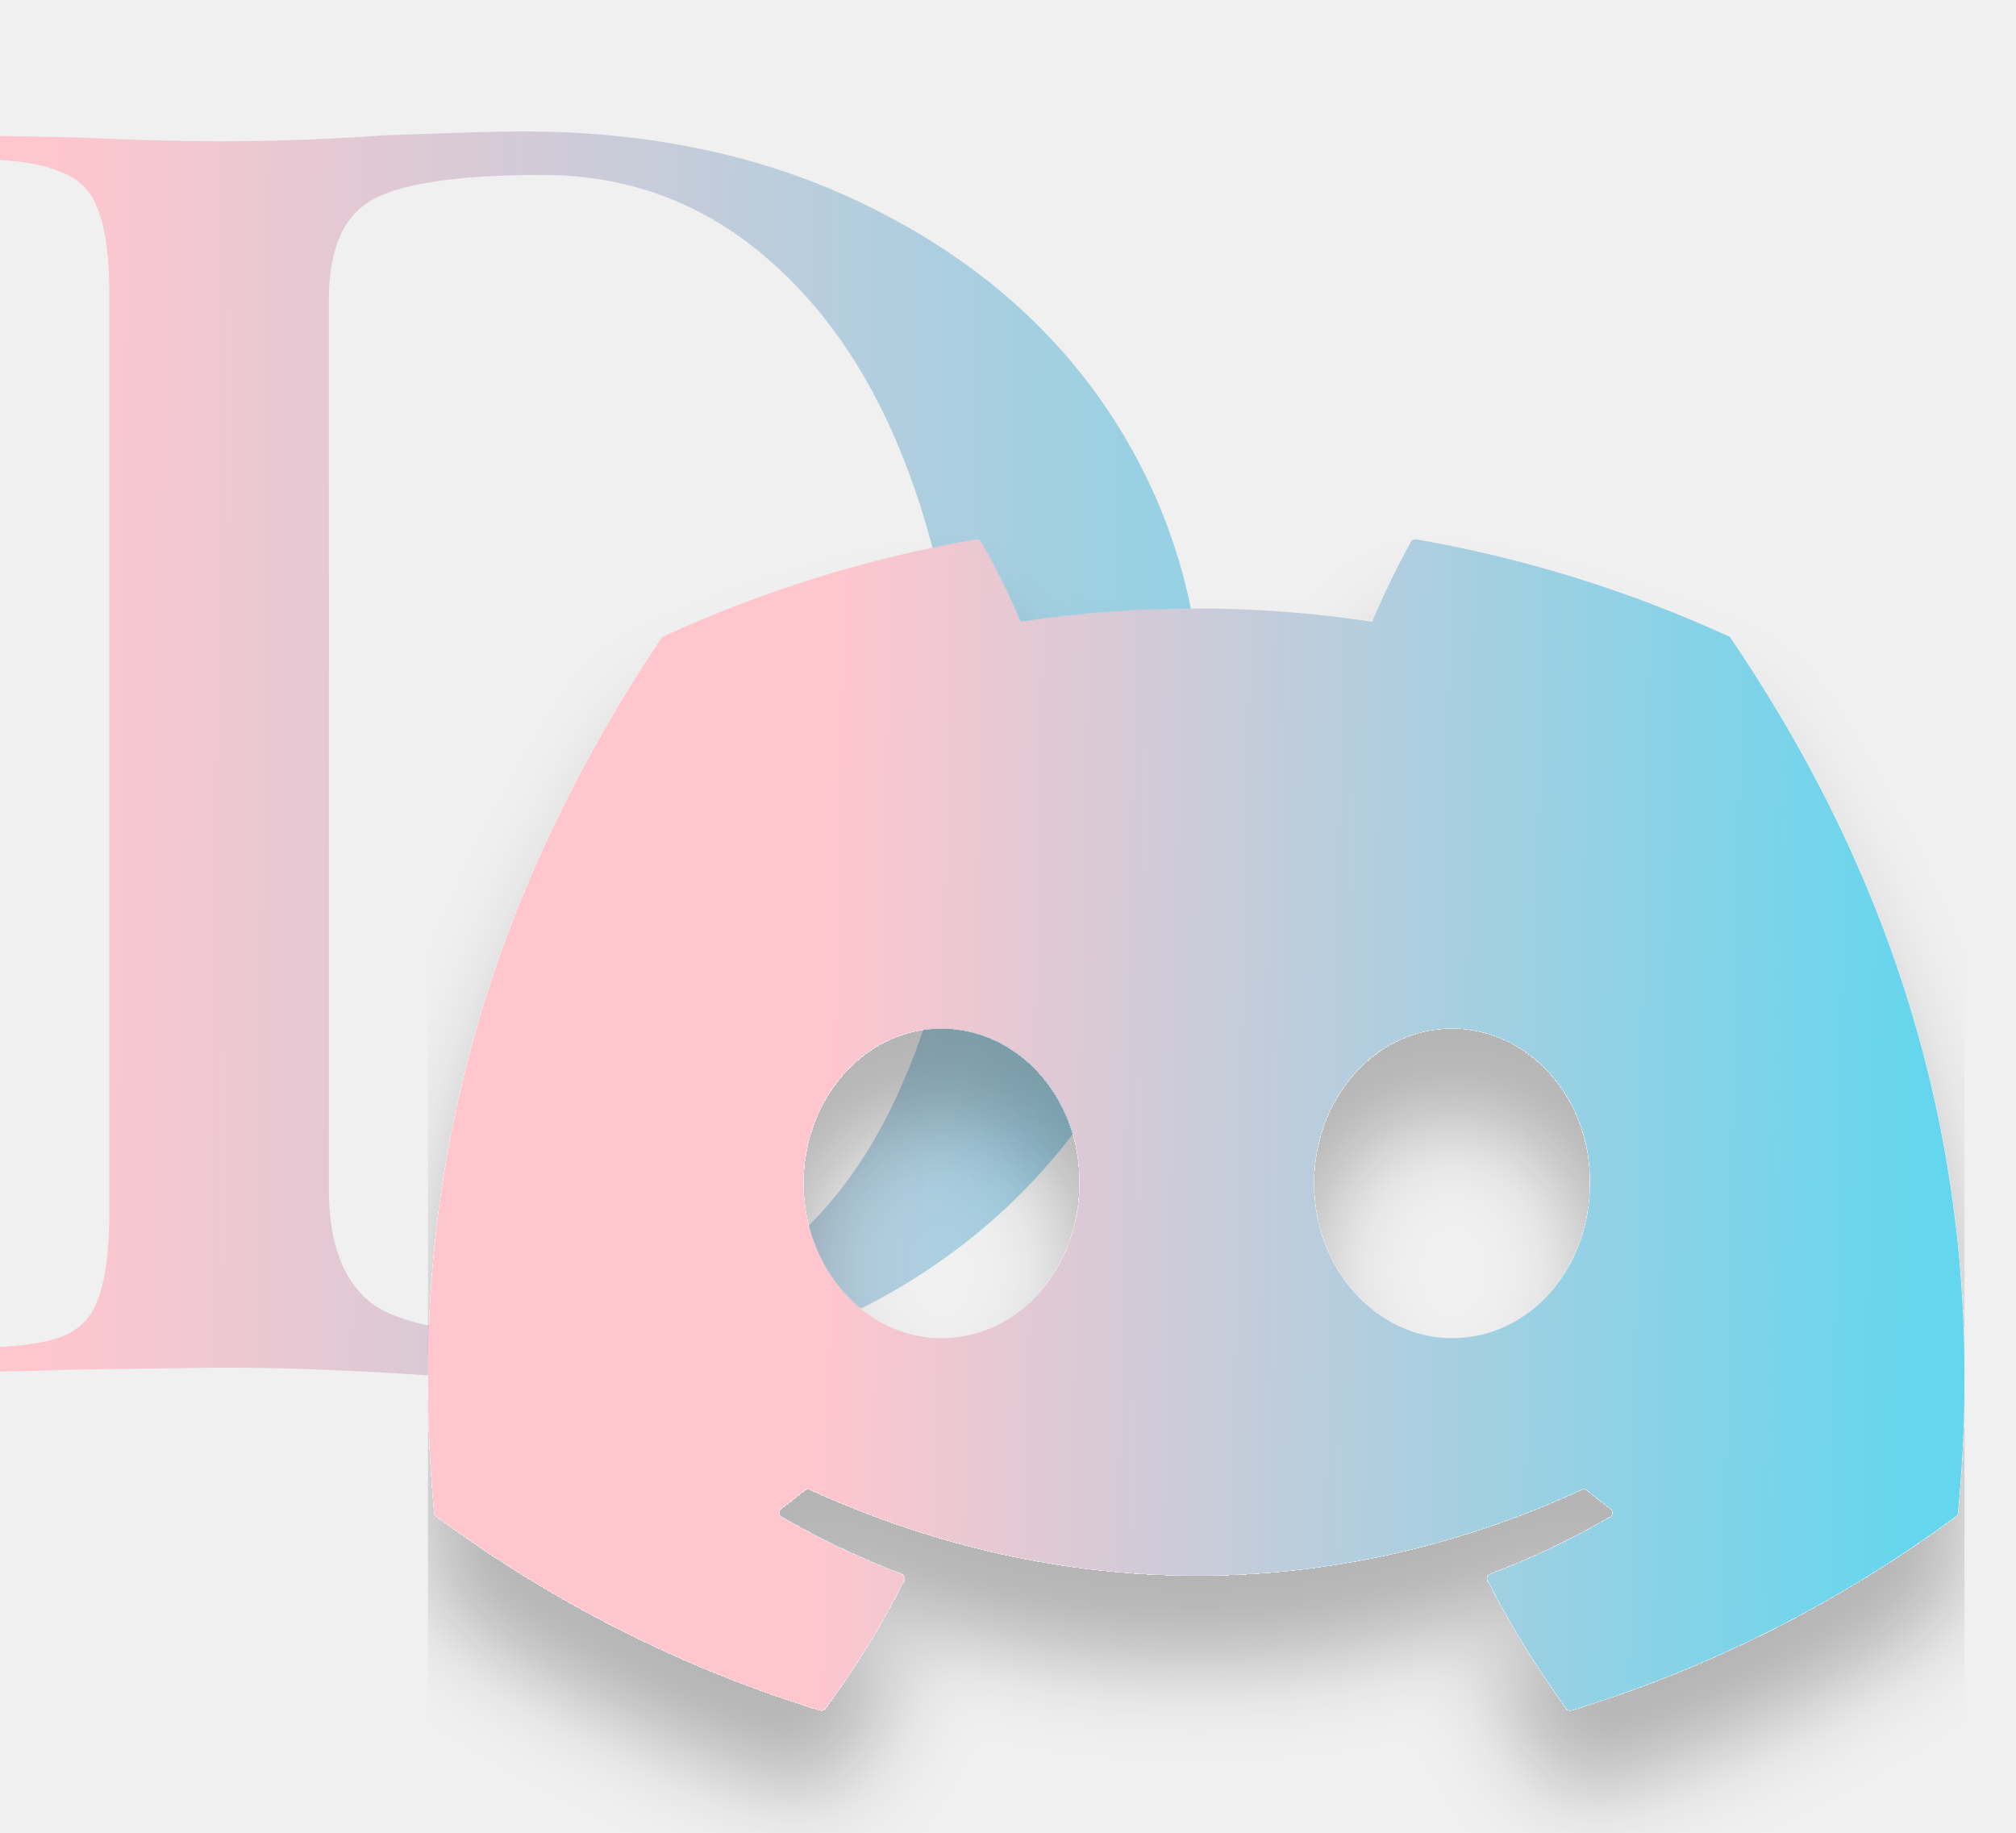
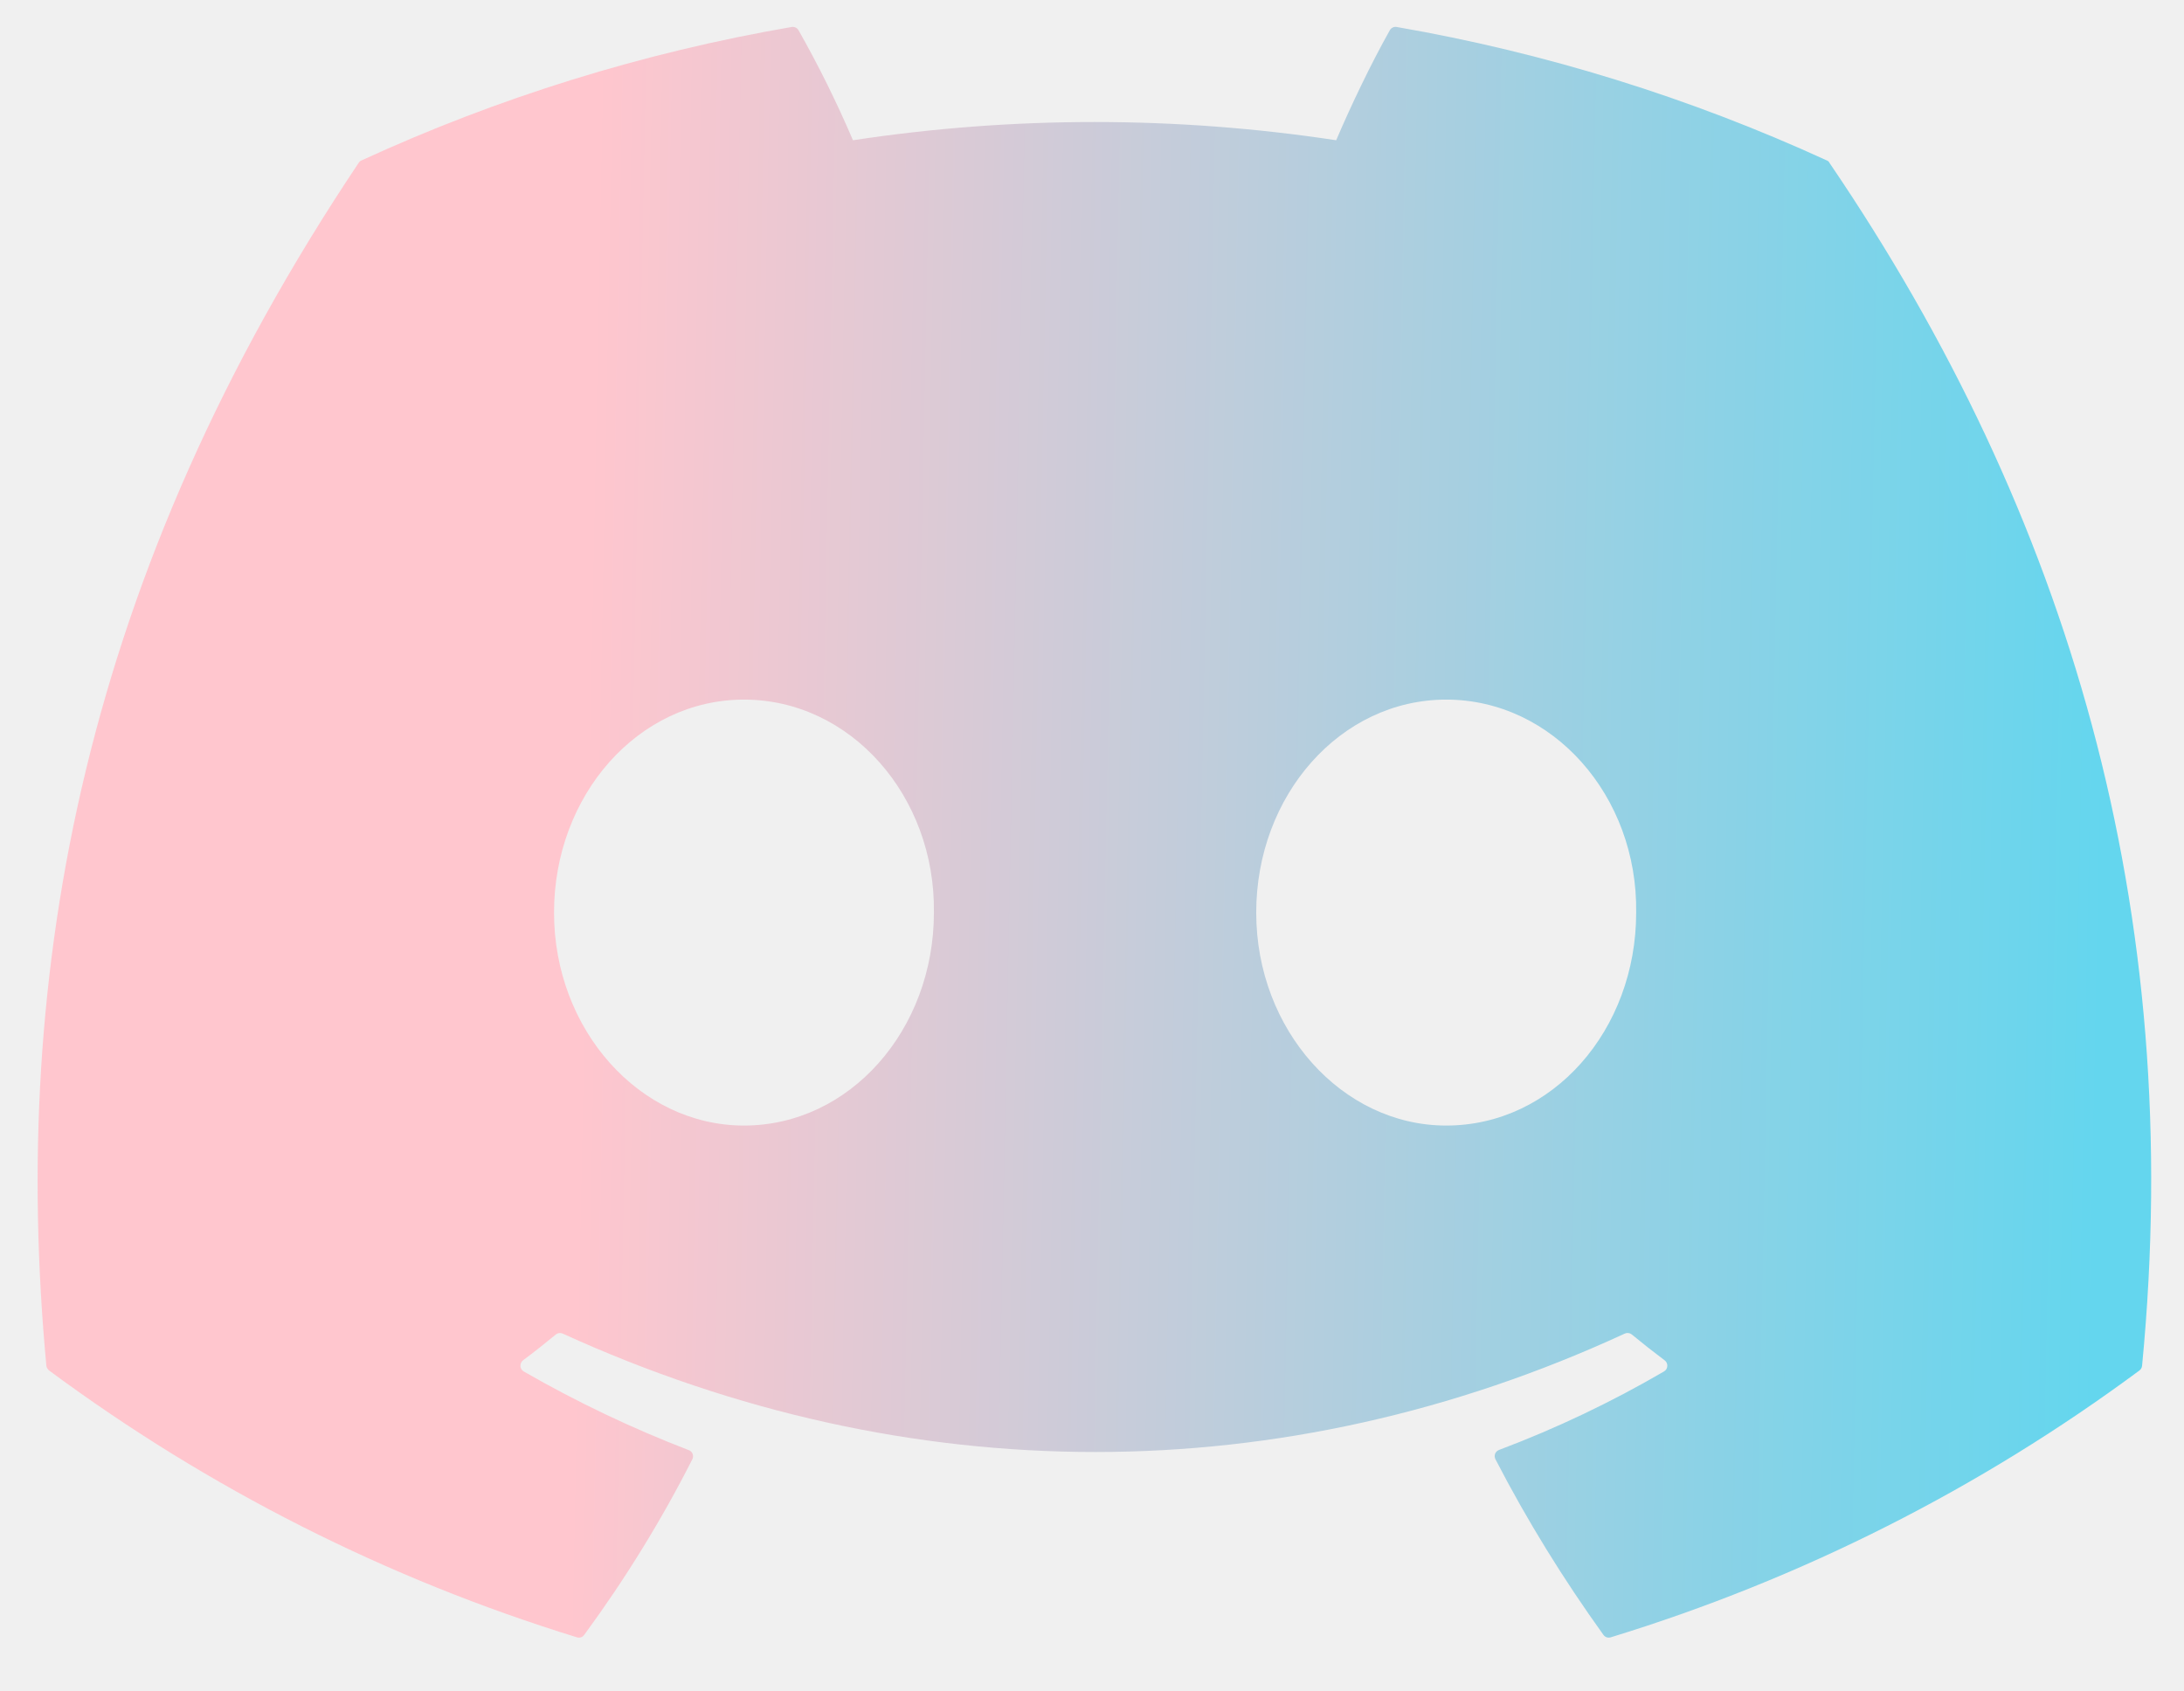
- <svg xmlns="http://www.w3.org/2000/svg" width="55" height="50" viewBox="20 25 55 50" fill="none">
-   <g clip-path="url(#clip0_1040_4071)">
-     <path d="M35.016 62.634C33.865 62.634 32.498 62.58 30.915 62.472C30.34 62.436 29.62 62.4 28.757 62.364C27.929 62.328 26.994 62.31 25.951 62.31L21.958 62.364C21.238 62.4 20.267 62.418 19.044 62.418C18.972 62.418 18.936 62.31 18.936 62.094C18.936 61.879 18.972 61.771 19.044 61.771C20.195 61.771 21.04 61.681 21.58 61.501C22.12 61.321 22.479 60.979 22.659 60.476C22.875 59.936 22.983 59.127 22.983 58.047V33.063C22.983 31.984 22.875 31.193 22.659 30.689C22.479 30.186 22.12 29.844 21.58 29.664C21.076 29.448 20.267 29.34 19.152 29.34C19.044 29.34 18.99 29.232 18.99 29.017C18.99 28.801 19.044 28.693 19.152 28.693L22.012 28.747C23.666 28.819 24.98 28.855 25.951 28.855C27.426 28.855 28.937 28.801 30.483 28.693C32.354 28.621 33.613 28.585 34.261 28.585C37.894 28.585 41.114 29.304 43.92 30.743C46.762 32.182 48.956 34.143 50.503 36.625C52.05 39.107 52.823 41.895 52.823 44.989C52.823 48.478 52.014 51.572 50.395 54.27C48.812 56.932 46.654 59.001 43.92 60.476C41.222 61.915 38.254 62.634 35.016 62.634ZM34.477 61.393C36.779 61.393 38.812 60.817 40.574 59.666C42.337 58.479 43.704 56.734 44.675 54.432C45.682 52.13 46.186 49.378 46.186 46.176C46.186 43.118 45.718 40.348 44.783 37.866C43.848 35.348 42.517 33.369 40.79 31.93C39.063 30.491 37.067 29.772 34.8 29.772C32.57 29.772 31.041 29.988 30.214 30.419C29.386 30.851 28.973 31.768 28.973 33.172V57.454C28.973 58.893 29.35 59.918 30.106 60.53C30.861 61.105 32.318 61.393 34.477 61.393Z" fill="url(#paint0_linear_1040_4071)" />
-     <g clip-path="url(#clip1_1040_4071)" filter="url(#filter0_d_1040_4071)">
-       <path d="M67.164 42.362C64.446 41.115 61.578 40.224 58.631 39.713C58.604 39.709 58.577 39.713 58.553 39.724C58.528 39.736 58.508 39.755 58.495 39.779C58.125 40.434 57.717 41.291 57.431 41.961C54.255 41.479 51.024 41.479 47.847 41.961C47.529 41.214 47.168 40.485 46.768 39.779C46.754 39.755 46.734 39.737 46.71 39.725C46.685 39.713 46.658 39.709 46.632 39.713C43.684 40.221 40.815 41.112 38.098 42.362C38.075 42.371 38.056 42.388 38.043 42.409C32.609 50.529 31.119 58.449 31.85 66.269C31.852 66.306 31.876 66.343 31.905 66.366C35.069 68.71 38.608 70.5 42.371 71.659C42.398 71.667 42.427 71.667 42.453 71.658C42.479 71.649 42.502 71.632 42.518 71.609C43.325 70.508 44.043 69.348 44.661 68.127C44.674 68.102 44.679 68.073 44.674 68.045C44.669 68.017 44.656 67.992 44.635 67.972C44.622 67.96 44.605 67.95 44.588 67.943C43.459 67.51 42.366 66.988 41.318 66.385C41.289 66.368 41.267 66.341 41.257 66.309C41.248 66.276 41.251 66.242 41.266 66.212C41.275 66.192 41.288 66.175 41.305 66.162C41.525 65.997 41.745 65.824 41.955 65.651C41.973 65.636 41.996 65.626 42.019 65.623C42.043 65.62 42.067 65.623 42.089 65.633C48.95 68.766 56.378 68.766 63.156 65.633C63.178 65.623 63.203 65.619 63.228 65.623C63.252 65.626 63.275 65.636 63.294 65.651C63.504 65.824 63.724 65.997 63.944 66.162C63.962 66.175 63.976 66.192 63.986 66.212C63.995 66.232 64 66.254 63.999 66.276C63.998 66.298 63.991 66.32 63.98 66.338C63.969 66.357 63.953 66.373 63.934 66.385C62.889 66.994 61.794 67.514 60.661 67.941C60.643 67.947 60.627 67.958 60.613 67.971C60.6 67.985 60.589 68.001 60.583 68.019C60.577 68.037 60.574 68.055 60.576 68.074C60.577 68.092 60.582 68.11 60.591 68.127C61.219 69.345 61.94 70.508 62.731 71.609C62.747 71.632 62.77 71.649 62.796 71.658C62.823 71.667 62.851 71.667 62.878 71.659C66.648 70.503 70.193 68.713 73.361 66.366C73.376 66.355 73.389 66.341 73.399 66.324C73.409 66.307 73.414 66.288 73.415 66.269C74.291 57.228 71.951 49.373 67.217 42.412C67.212 42.4 67.205 42.39 67.196 42.381C67.187 42.373 67.176 42.366 67.164 42.362ZM45.686 61.506C43.618 61.506 41.918 59.609 41.918 57.283C41.918 54.954 43.587 53.057 45.686 53.057C47.8 53.057 49.485 54.969 49.453 57.283C49.453 59.609 47.784 61.506 45.686 61.506ZM59.614 61.506C57.549 61.506 55.846 59.609 55.846 57.283C55.846 54.954 57.515 53.057 59.614 53.057C61.728 53.057 63.415 54.969 63.381 57.283C63.381 59.609 61.728 61.506 59.614 61.506Z" fill="url(#paint1_linear_1040_4071)" />
-     </g>
-   </g>
+ <svg xmlns="http://www.w3.org/2000/svg" width="31" height="24" viewBox="0 0 31 24" fill="none">
+   <path d="M25.931 2.278C23.986 1.386 21.933 0.748 19.825 0.383C19.805 0.379 19.786 0.382 19.768 0.391C19.751 0.399 19.736 0.413 19.727 0.43C19.463 0.898 19.17 1.511 18.966 1.991C16.692 1.646 14.38 1.646 12.107 1.991C11.879 1.457 11.621 0.935 11.335 0.43C11.325 0.413 11.31 0.399 11.293 0.391C11.276 0.383 11.256 0.38 11.237 0.383C9.128 0.746 7.074 1.384 5.13 2.278C5.113 2.285 5.1 2.297 5.091 2.312C1.202 8.123 0.135 13.791 0.658 19.388C0.66 19.414 0.677 19.44 0.698 19.457C2.962 21.134 5.495 22.415 8.188 23.244C8.207 23.25 8.228 23.25 8.247 23.244C8.265 23.238 8.282 23.225 8.293 23.209C8.871 22.421 9.384 21.591 9.827 20.717C9.836 20.699 9.839 20.678 9.836 20.659C9.833 20.639 9.823 20.62 9.808 20.606C9.799 20.597 9.787 20.59 9.774 20.586C8.967 20.275 8.184 19.902 7.434 19.47C7.414 19.458 7.398 19.439 7.391 19.416C7.384 19.393 7.386 19.368 7.397 19.346C7.403 19.332 7.413 19.32 7.425 19.311C7.583 19.193 7.74 19.069 7.89 18.945C7.903 18.934 7.919 18.928 7.936 18.925C7.953 18.923 7.97 18.925 7.986 18.932C12.896 21.174 18.212 21.174 23.063 18.932C23.079 18.925 23.097 18.922 23.114 18.925C23.132 18.927 23.148 18.934 23.162 18.945C23.312 19.069 23.47 19.193 23.627 19.311C23.64 19.32 23.65 19.332 23.657 19.347C23.664 19.361 23.667 19.377 23.666 19.392C23.665 19.408 23.661 19.424 23.653 19.437C23.644 19.451 23.633 19.462 23.619 19.47C22.871 19.906 22.088 20.279 21.278 20.584C21.265 20.589 21.253 20.596 21.243 20.606C21.233 20.616 21.226 20.627 21.221 20.64C21.217 20.653 21.215 20.666 21.216 20.679C21.217 20.692 21.221 20.705 21.227 20.717C21.677 21.589 22.193 22.421 22.759 23.209C22.77 23.225 22.787 23.238 22.805 23.244C22.824 23.25 22.845 23.25 22.864 23.244C25.562 22.418 28.099 21.137 30.366 19.457C30.377 19.449 30.387 19.439 30.393 19.427C30.4 19.415 30.404 19.401 30.405 19.388C31.031 12.917 29.357 7.296 25.969 2.314C25.965 2.306 25.96 2.298 25.954 2.292C25.947 2.286 25.94 2.281 25.931 2.278V2.278ZM10.56 15.979C9.081 15.979 7.864 14.621 7.864 12.956C7.864 11.29 9.058 9.932 10.56 9.932C12.073 9.932 13.279 11.301 13.256 12.956C13.256 14.621 12.062 15.979 10.56 15.979ZM20.528 15.979C19.05 15.979 17.831 14.621 17.831 12.956C17.831 11.29 19.026 9.932 20.528 9.932C22.041 9.932 23.248 11.301 23.224 12.956C23.224 14.621 22.041 15.979 20.528 15.979Z" fill="url(#paint0_linear_1251_5333)" />
  <defs>
-     <filter id="filter0_d_1040_4071" x="29.281" y="34.746" width="46.71" height="46.71" filterUnits="userSpaceOnUse" color-interpolation-filters="sRGB">
-       <feFlood flood-opacity="0" result="BackgroundImageFix" />
-       <feColorMatrix in="SourceAlpha" type="matrix" values="0 0 0 0 0 0 0 0 0 0 0 0 0 0 0 0 0 0 127 0" result="hardAlpha" />
-       <feOffset dy="2.395" />
-       <feGaussianBlur stdDeviation="1.198" />
-       <feComposite in2="hardAlpha" operator="out" />
-       <feColorMatrix type="matrix" values="0 0 0 0 0 0 0 0 0 0 0 0 0 0 0 0 0 0 0.25 0" />
-       <feBlend mode="normal" in2="BackgroundImageFix" result="effect1_dropShadow_1040_4071" />
-       <feBlend mode="normal" in="SourceGraphic" in2="effect1_dropShadow_1040_4071" result="shape" />
-     </filter>
-     <linearGradient id="paint0_linear_1040_4071" x1="4.709" y1="15.515" x2="67.031" y2="16.059" gradientUnits="userSpaceOnUse">
+     <linearGradient id="paint0_linear_1251_5333" x1="0.534" y1="5.647" x2="29.979" y2="6.226" gradientUnits="userSpaceOnUse">
      <stop offset="0.267" stop-color="#FFC6CE" />
      <stop offset="1" stop-color="#64D6EE" />
    </linearGradient>
-     <linearGradient id="paint1_linear_1040_4071" x1="31.676" y1="47.069" x2="72.82" y2="47.879" gradientUnits="userSpaceOnUse">
-       <stop offset="0.267" stop-color="#FFC6CE" />
-       <stop offset="1" stop-color="#64D6EE" />
-     </linearGradient>
-     <clipPath id="clip0_1040_4071">
-       <rect width="89.828" height="89.828" fill="white" transform="translate(0.517334)" />
-     </clipPath>
-     <clipPath id="clip1_1040_4071">
-       <rect width="41.919" height="41.919" fill="white" transform="translate(31.6763 34.7458)" />
-     </clipPath>
  </defs>
</svg>
